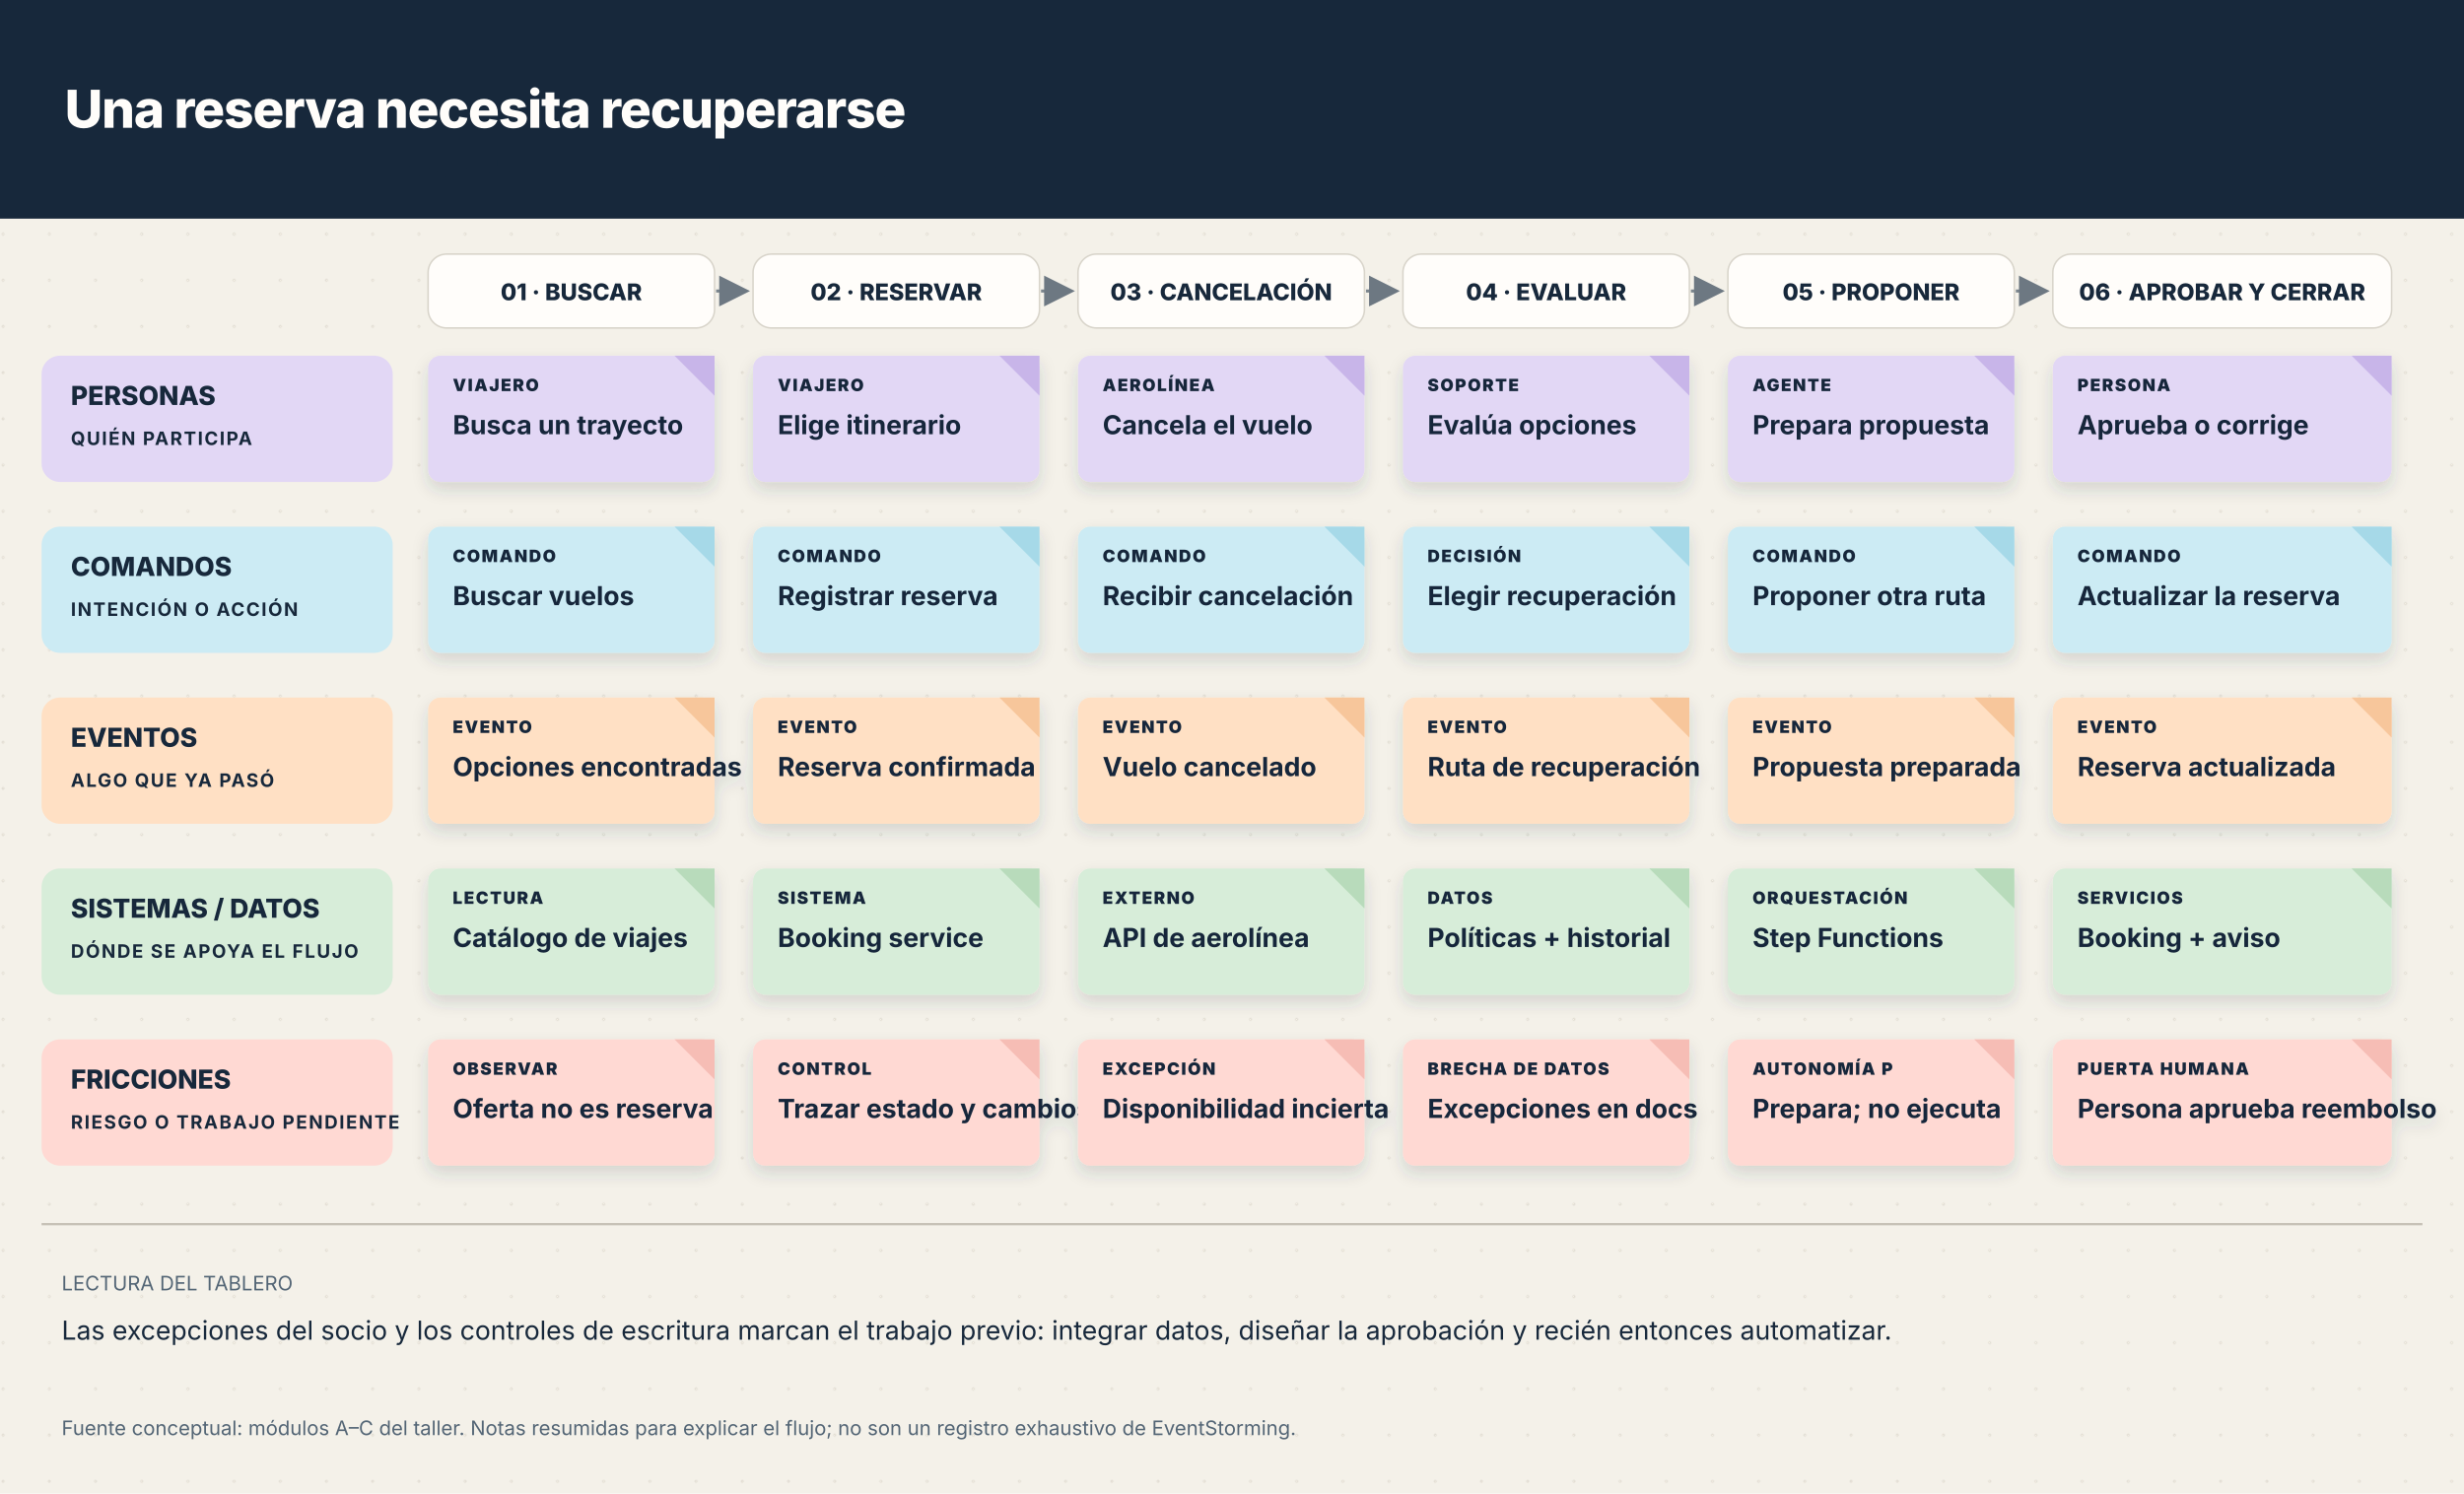
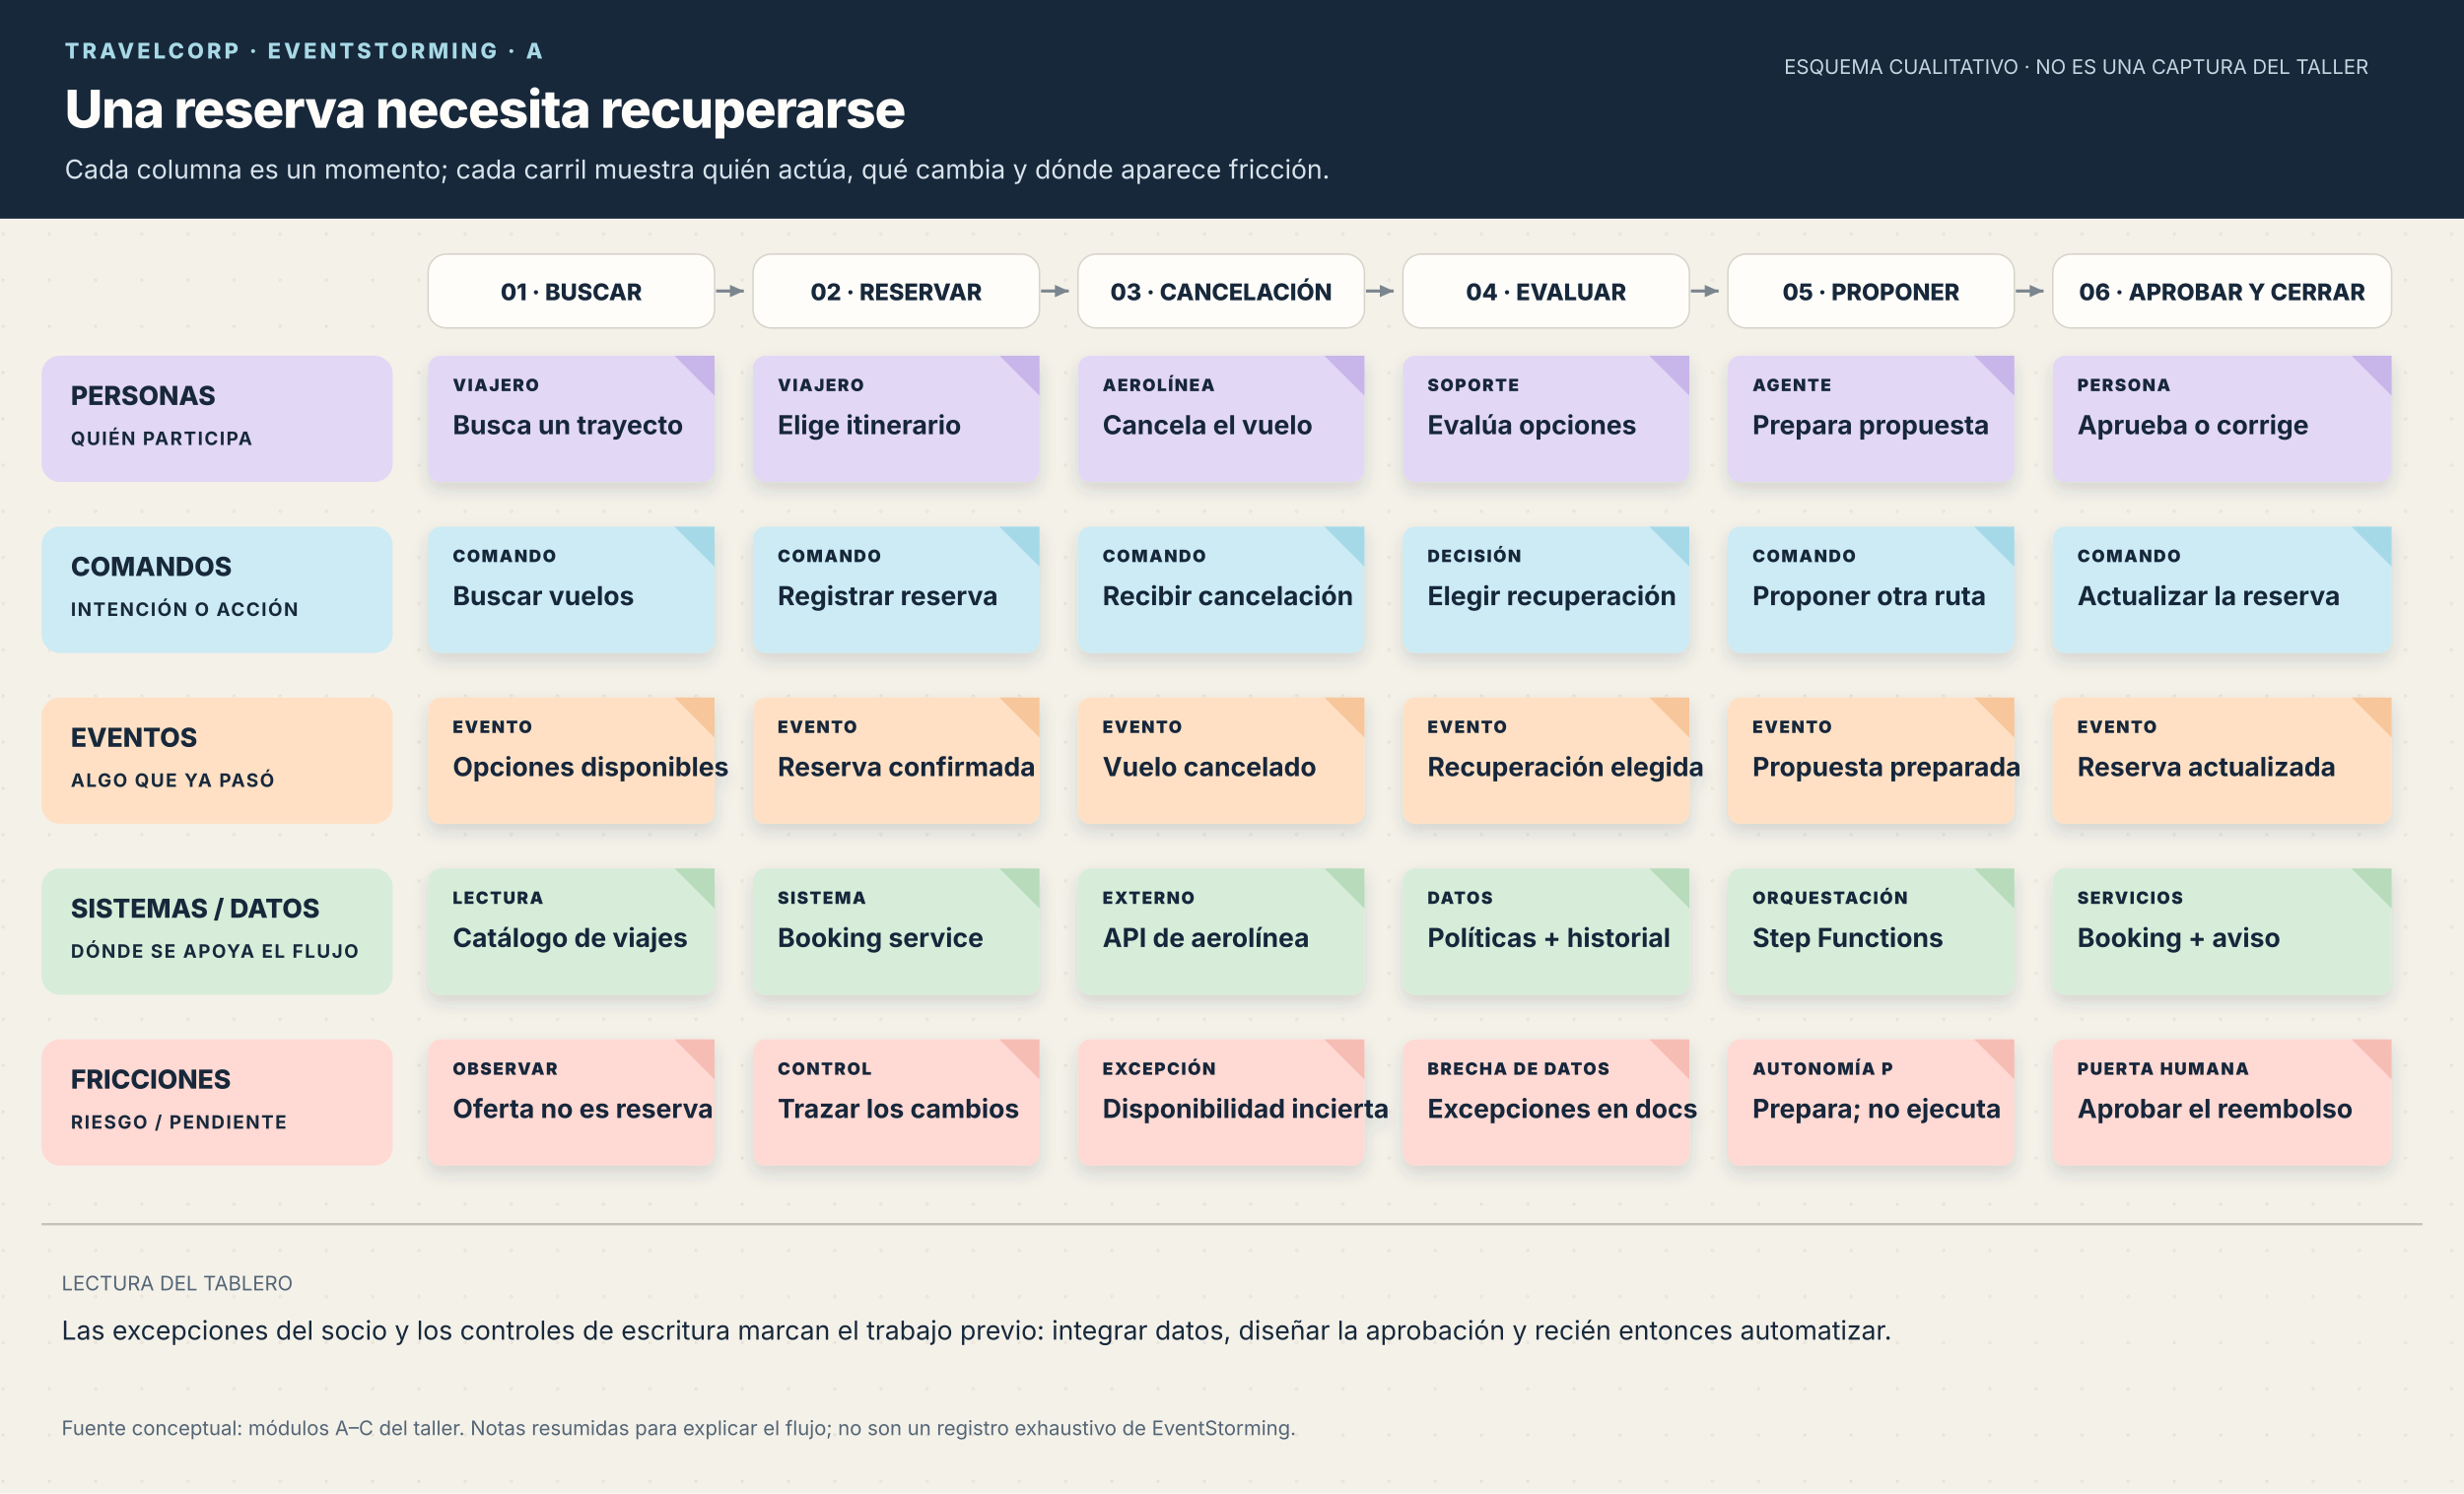
<svg xmlns="http://www.w3.org/2000/svg" viewBox="0 0 1600 970" role="img" aria-labelledby="title desc">
  <defs>
    <pattern id="grid" width="30" height="30" patternUnits="userSpaceOnUse">
      <circle cx="2" cy="2" r="1" fill="#d8d3c8" />
    </pattern>
    <filter id="shadow" x="-20%" y="-20%" width="150%" height="160%">
      <feDropShadow dx="0" dy="5" stdDeviation="5" flood-color="#344354" flood-opacity=".16" />
    </filter>
    <marker id="arrow" markerWidth="10" markerHeight="10" refX="8" refY="5" orient="auto">
      <path d="M0 0L10 5L0 10Z" fill="#6d7882" />
    </marker>
    <style>
      text{font-family:Inter,ui-sans-serif,system-ui,-apple-system,"Segoe UI",sans-serif;fill:#17283b}
      .white{fill:#fffdfa!important}.muted{fill:#536575}.kicker{font-size:14px;font-weight:800;letter-spacing:2px}.title{font-size:34px;font-weight:800;letter-spacing:-.7px}.subtitle{font-size:17px}.step{font-size:15px;font-weight:800}.lane{font-size:17px;font-weight:800}.lanehint{font-size:12px;font-weight:700;letter-spacing:1px}.tag{font-size:11px;font-weight:900;letter-spacing:1px}.note{font-size:17px;font-weight:700}.tiny{font-size:13px}
    </style>
  </defs>
  <rect width="1600" height="970" fill="#f4f1e9" />
  <rect width="1600" height="970" fill="url(#grid)" opacity=".6" />
  <path d="M0 0H1600V142H0Z" fill="#17283b" />
-   <text x="42" y="38" class="kicker" fill="#a8d9e6">TRAVELCORP · EVENTSTORMING · A</text>
+   <text x="42" y="38" class="kicker" style="fill:#a8d9e6">TRAVELCORP · EVENTSTORMING · A</text>
  <text x="42" y="83" class="title white" style="fill:#fffdfa">Una reserva necesita recuperarse</text>
-   <text x="42" y="116" class="subtitle" fill="#d8e3eb">Cada columna es un momento; cada carril muestra quién actúa, qué cambia y dónde aparece fricción.</text>
-   <text x="1538" y="48" text-anchor="end" class="tiny" fill="#c6d5df">ESQUEMA CUALITATIVO · NO ES UNA CAPTURA DEL TALLER</text>
+   <text x="42" y="116" class="subtitle" style="fill:#d8e3eb">Cada columna es un momento; cada carril muestra quién actúa, qué cambia y dónde aparece fricción.</text>
+   <text x="1538" y="48" text-anchor="end" class="tiny" style="fill:#c6d5df">ESQUEMA CUALITATIVO · NO ES UNA CAPTURA DEL TALLER</text>
  <g class="step" text-anchor="middle">
    <rect x="278" y="165" width="186" height="48" rx="12" fill="#fffdfa" stroke="#d8d4ca" />
    <text x="371" y="195">01 · BUSCAR</text>
    <rect x="489" y="165" width="186" height="48" rx="12" fill="#fffdfa" stroke="#d8d4ca" />
    <text x="582" y="195">02 · RESERVAR</text>
    <rect x="700" y="165" width="186" height="48" rx="12" fill="#fffdfa" stroke="#d8d4ca" />
    <text x="793" y="195">03 · CANCELACIÓN</text>
    <rect x="911" y="165" width="186" height="48" rx="12" fill="#fffdfa" stroke="#d8d4ca" />
    <text x="1004" y="195">04 · EVALUAR</text>
    <rect x="1122" y="165" width="186" height="48" rx="12" fill="#fffdfa" stroke="#d8d4ca" />
    <text x="1215" y="195">05 · PROPONER</text>
    <rect x="1333" y="165" width="220" height="48" rx="12" fill="#fffdfa" stroke="#d8d4ca" />
    <text x="1443" y="195">06 · APROBAR Y CERRAR</text>
  </g>
-   <g stroke="#7b858d" stroke-width="2" marker-end="url(#arrow)">
+   <g stroke="#7b858d" stroke-width="2">
    <path d="M465 189H483" />
    <path d="M676 189H694" />
    <path d="M887 189H905" />
    <path d="M1098 189H1116" />
    <path d="M1309 189H1327" />
  </g>
  <g>
    <rect x="27" y="231" width="228" height="82" rx="12" fill="#e2d7f5" />
    <text x="46" y="263" class="lane">PERSONAS</text>
    <text x="46" y="289" class="lanehint">QUIÉN PARTICIPA</text>
    <rect x="27" y="342" width="228" height="82" rx="12" fill="#ccebf4" />
    <text x="46" y="374" class="lane">COMANDOS</text>
    <text x="46" y="400" class="lanehint">INTENCIÓN O ACCIÓN</text>
    <rect x="27" y="453" width="228" height="82" rx="12" fill="#ffe0c4" />
    <text x="46" y="485" class="lane">EVENTOS</text>
    <text x="46" y="511" class="lanehint">ALGO QUE YA PASÓ</text>
    <rect x="27" y="564" width="228" height="82" rx="12" fill="#d7edd9" />
    <text x="46" y="596" class="lane">SISTEMAS / DATOS</text>
    <text x="46" y="622" class="lanehint">DÓNDE SE APOYA EL FLUJO</text>
    <rect x="27" y="675" width="228" height="82" rx="12" fill="#ffd9d3" />
    <text x="46" y="707" class="lane">FRICCIONES</text>
-     <text x="46" y="733" class="lanehint">RIESGO O TRABAJO PENDIENTE</text>
+     <text x="46" y="733" class="lanehint">RIESGO / PENDIENTE</text>
  </g>
  <g filter="url(#shadow)">
    <g>
      <rect x="278" y="231" width="186" height="82" rx="8" fill="#e2d7f5" />
      <path d="M438 231H464V257Z" fill="#c8b5e9" />
      <text x="294" y="254" class="tag">VIAJERO</text>
      <text x="294" y="282" class="note">Busca un trayecto</text>
    </g>
    <g>
      <rect x="489" y="231" width="186" height="82" rx="8" fill="#e2d7f5" />
      <path d="M649 231H675V257Z" fill="#c8b5e9" />
      <text x="505" y="254" class="tag">VIAJERO</text>
      <text x="505" y="282" class="note">Elige itinerario</text>
    </g>
    <g>
      <rect x="700" y="231" width="186" height="82" rx="8" fill="#e2d7f5" />
      <path d="M860 231H886V257Z" fill="#c8b5e9" />
      <text x="716" y="254" class="tag">AEROLÍNEA</text>
      <text x="716" y="282" class="note">Cancela el vuelo</text>
    </g>
    <g>
      <rect x="911" y="231" width="186" height="82" rx="8" fill="#e2d7f5" />
      <path d="M1071 231H1097V257Z" fill="#c8b5e9" />
      <text x="927" y="254" class="tag">SOPORTE</text>
      <text x="927" y="282" class="note">Evalúa opciones</text>
    </g>
    <g>
      <rect x="1122" y="231" width="186" height="82" rx="8" fill="#e2d7f5" />
      <path d="M1282 231H1308V257Z" fill="#c8b5e9" />
      <text x="1138" y="254" class="tag">AGENTE</text>
      <text x="1138" y="282" class="note">Prepara propuesta</text>
    </g>
    <g>
      <rect x="1333" y="231" width="220" height="82" rx="8" fill="#e2d7f5" />
      <path d="M1527 231H1553V257Z" fill="#c8b5e9" />
      <text x="1349" y="254" class="tag">PERSONA</text>
      <text x="1349" y="282" class="note">Aprueba o corrige</text>
    </g>
  </g>
  <g filter="url(#shadow)">
    <g>
      <rect x="278" y="342" width="186" height="82" rx="8" fill="#ccebf4" />
      <path d="M438 342H464V368Z" fill="#a6d9e8" />
      <text x="294" y="365" class="tag">COMANDO</text>
      <text x="294" y="393" class="note">Buscar vuelos</text>
    </g>
    <g>
      <rect x="489" y="342" width="186" height="82" rx="8" fill="#ccebf4" />
      <path d="M649 342H675V368Z" fill="#a6d9e8" />
      <text x="505" y="365" class="tag">COMANDO</text>
      <text x="505" y="393" class="note">Registrar reserva</text>
    </g>
    <g>
      <rect x="700" y="342" width="186" height="82" rx="8" fill="#ccebf4" />
      <path d="M860 342H886V368Z" fill="#a6d9e8" />
      <text x="716" y="365" class="tag">COMANDO</text>
      <text x="716" y="393" class="note">Recibir cancelación</text>
    </g>
    <g>
      <rect x="911" y="342" width="186" height="82" rx="8" fill="#ccebf4" />
      <path d="M1071 342H1097V368Z" fill="#a6d9e8" />
      <text x="927" y="365" class="tag">DECISIÓN</text>
      <text x="927" y="393" class="note">Elegir recuperación</text>
    </g>
    <g>
      <rect x="1122" y="342" width="186" height="82" rx="8" fill="#ccebf4" />
      <path d="M1282 342H1308V368Z" fill="#a6d9e8" />
      <text x="1138" y="365" class="tag">COMANDO</text>
      <text x="1138" y="393" class="note">Proponer otra ruta</text>
    </g>
    <g>
      <rect x="1333" y="342" width="220" height="82" rx="8" fill="#ccebf4" />
      <path d="M1527 342H1553V368Z" fill="#a6d9e8" />
      <text x="1349" y="365" class="tag">COMANDO</text>
      <text x="1349" y="393" class="note">Actualizar la reserva</text>
    </g>
  </g>
  <g filter="url(#shadow)">
    <g>
      <rect x="278" y="453" width="186" height="82" rx="8" fill="#ffe0c4" />
      <path d="M438 453H464V479Z" fill="#f7c69b" />
      <text x="294" y="476" class="tag">EVENTO</text>
-       <text x="294" y="504" class="note">Opciones encontradas</text>
+       <text x="294" y="504" class="note">Opciones disponibles</text>
    </g>
    <g>
      <rect x="489" y="453" width="186" height="82" rx="8" fill="#ffe0c4" />
      <path d="M649 453H675V479Z" fill="#f7c69b" />
      <text x="505" y="476" class="tag">EVENTO</text>
      <text x="505" y="504" class="note">Reserva confirmada</text>
    </g>
    <g>
      <rect x="700" y="453" width="186" height="82" rx="8" fill="#ffe0c4" />
      <path d="M860 453H886V479Z" fill="#f7c69b" />
      <text x="716" y="476" class="tag">EVENTO</text>
      <text x="716" y="504" class="note">Vuelo cancelado</text>
    </g>
    <g>
      <rect x="911" y="453" width="186" height="82" rx="8" fill="#ffe0c4" />
      <path d="M1071 453H1097V479Z" fill="#f7c69b" />
      <text x="927" y="476" class="tag">EVENTO</text>
-       <text x="927" y="504" class="note">Ruta de recuperación</text>
+       <text x="927" y="504" class="note">Recuperación elegida</text>
    </g>
    <g>
      <rect x="1122" y="453" width="186" height="82" rx="8" fill="#ffe0c4" />
      <path d="M1282 453H1308V479Z" fill="#f7c69b" />
      <text x="1138" y="476" class="tag">EVENTO</text>
      <text x="1138" y="504" class="note">Propuesta preparada</text>
    </g>
    <g>
      <rect x="1333" y="453" width="220" height="82" rx="8" fill="#ffe0c4" />
      <path d="M1527 453H1553V479Z" fill="#f7c69b" />
      <text x="1349" y="476" class="tag">EVENTO</text>
      <text x="1349" y="504" class="note">Reserva actualizada</text>
    </g>
  </g>
  <g filter="url(#shadow)">
    <g>
      <rect x="278" y="564" width="186" height="82" rx="8" fill="#d7edd9" />
      <path d="M438 564H464V590Z" fill="#b8dbbb" />
      <text x="294" y="587" class="tag">LECTURA</text>
      <text x="294" y="615" class="note">Catálogo de viajes</text>
    </g>
    <g>
      <rect x="489" y="564" width="186" height="82" rx="8" fill="#d7edd9" />
      <path d="M649 564H675V590Z" fill="#b8dbbb" />
      <text x="505" y="587" class="tag">SISTEMA</text>
      <text x="505" y="615" class="note">Booking service</text>
    </g>
    <g>
      <rect x="700" y="564" width="186" height="82" rx="8" fill="#d7edd9" />
      <path d="M860 564H886V590Z" fill="#b8dbbb" />
      <text x="716" y="587" class="tag">EXTERNO</text>
      <text x="716" y="615" class="note">API de aerolínea</text>
    </g>
    <g>
      <rect x="911" y="564" width="186" height="82" rx="8" fill="#d7edd9" />
      <path d="M1071 564H1097V590Z" fill="#b8dbbb" />
      <text x="927" y="587" class="tag">DATOS</text>
      <text x="927" y="615" class="note">Políticas + historial</text>
    </g>
    <g>
      <rect x="1122" y="564" width="186" height="82" rx="8" fill="#d7edd9" />
      <path d="M1282 564H1308V590Z" fill="#b8dbbb" />
      <text x="1138" y="587" class="tag">ORQUESTACIÓN</text>
      <text x="1138" y="615" class="note">Step Functions</text>
    </g>
    <g>
      <rect x="1333" y="564" width="220" height="82" rx="8" fill="#d7edd9" />
      <path d="M1527 564H1553V590Z" fill="#b8dbbb" />
      <text x="1349" y="587" class="tag">SERVICIOS</text>
      <text x="1349" y="615" class="note">Booking + aviso</text>
    </g>
  </g>
  <g filter="url(#shadow)">
    <g>
      <rect x="278" y="675" width="186" height="82" rx="8" fill="#ffd9d3" />
      <path d="M438 675H464V701Z" fill="#f6bdb5" />
      <text x="294" y="698" class="tag">OBSERVAR</text>
      <text x="294" y="726" class="note">Oferta no es reserva</text>
    </g>
    <g>
      <rect x="489" y="675" width="186" height="82" rx="8" fill="#ffd9d3" />
      <path d="M649 675H675V701Z" fill="#f6bdb5" />
      <text x="505" y="698" class="tag">CONTROL</text>
-       <text x="505" y="726" class="note">Trazar estado y cambios</text>
+       <text x="505" y="726" class="note">Trazar los cambios</text>
    </g>
    <g>
      <rect x="700" y="675" width="186" height="82" rx="8" fill="#ffd9d3" />
      <path d="M860 675H886V701Z" fill="#f6bdb5" />
      <text x="716" y="698" class="tag">EXCEPCIÓN</text>
      <text x="716" y="726" class="note">Disponibilidad incierta</text>
    </g>
    <g>
      <rect x="911" y="675" width="186" height="82" rx="8" fill="#ffd9d3" />
      <path d="M1071 675H1097V701Z" fill="#f6bdb5" />
      <text x="927" y="698" class="tag">BRECHA DE DATOS</text>
      <text x="927" y="726" class="note">Excepciones en docs</text>
    </g>
    <g>
      <rect x="1122" y="675" width="186" height="82" rx="8" fill="#ffd9d3" />
      <path d="M1282 675H1308V701Z" fill="#f6bdb5" />
      <text x="1138" y="698" class="tag">AUTONOMÍA P</text>
      <text x="1138" y="726" class="note">Prepara; no ejecuta</text>
    </g>
    <g>
      <rect x="1333" y="675" width="220" height="82" rx="8" fill="#ffd9d3" />
      <path d="M1527 675H1553V701Z" fill="#f6bdb5" />
      <text x="1349" y="698" class="tag">PUERTA HUMANA</text>
-       <text x="1349" y="726" class="note">Persona aprueba reembolso</text>
+       <text x="1349" y="726" class="note">Aprobar el reembolso</text>
    </g>
  </g>
  <path d="M27 795H1573" stroke="#c6c1b6" stroke-width="1.5" />
  <text x="40" y="838" class="tiny muted">LECTURA DEL TABLERO</text>
  <text x="40" y="870" class="subtitle">Las excepciones del socio y los controles de escritura marcan el trabajo previo: integrar datos, diseñar la aprobación y recién entonces automatizar.</text>
  <text x="40" y="932" class="tiny muted">Fuente conceptual: módulos A–C del taller. Notas resumidas para explicar el flujo; no son un registro exhaustivo de EventStorming.</text>
+   <polygon points="483.00,189.00 474.00,193.00 474.00,185.00" fill="#7b858d" stroke="none" aria-hidden="true" />
+   <polygon points="694.00,189.00 685.00,193.00 685.00,185.00" fill="#7b858d" stroke="none" aria-hidden="true" />
+   <polygon points="905.00,189.00 896.00,193.00 896.00,185.00" fill="#7b858d" stroke="none" aria-hidden="true" />
+   <polygon points="1116.00,189.00 1107.00,193.00 1107.00,185.00" fill="#7b858d" stroke="none" aria-hidden="true" />
+   <polygon points="1327.00,189.00 1318.00,193.00 1318.00,185.00" fill="#7b858d" stroke="none" aria-hidden="true" />
</svg>
